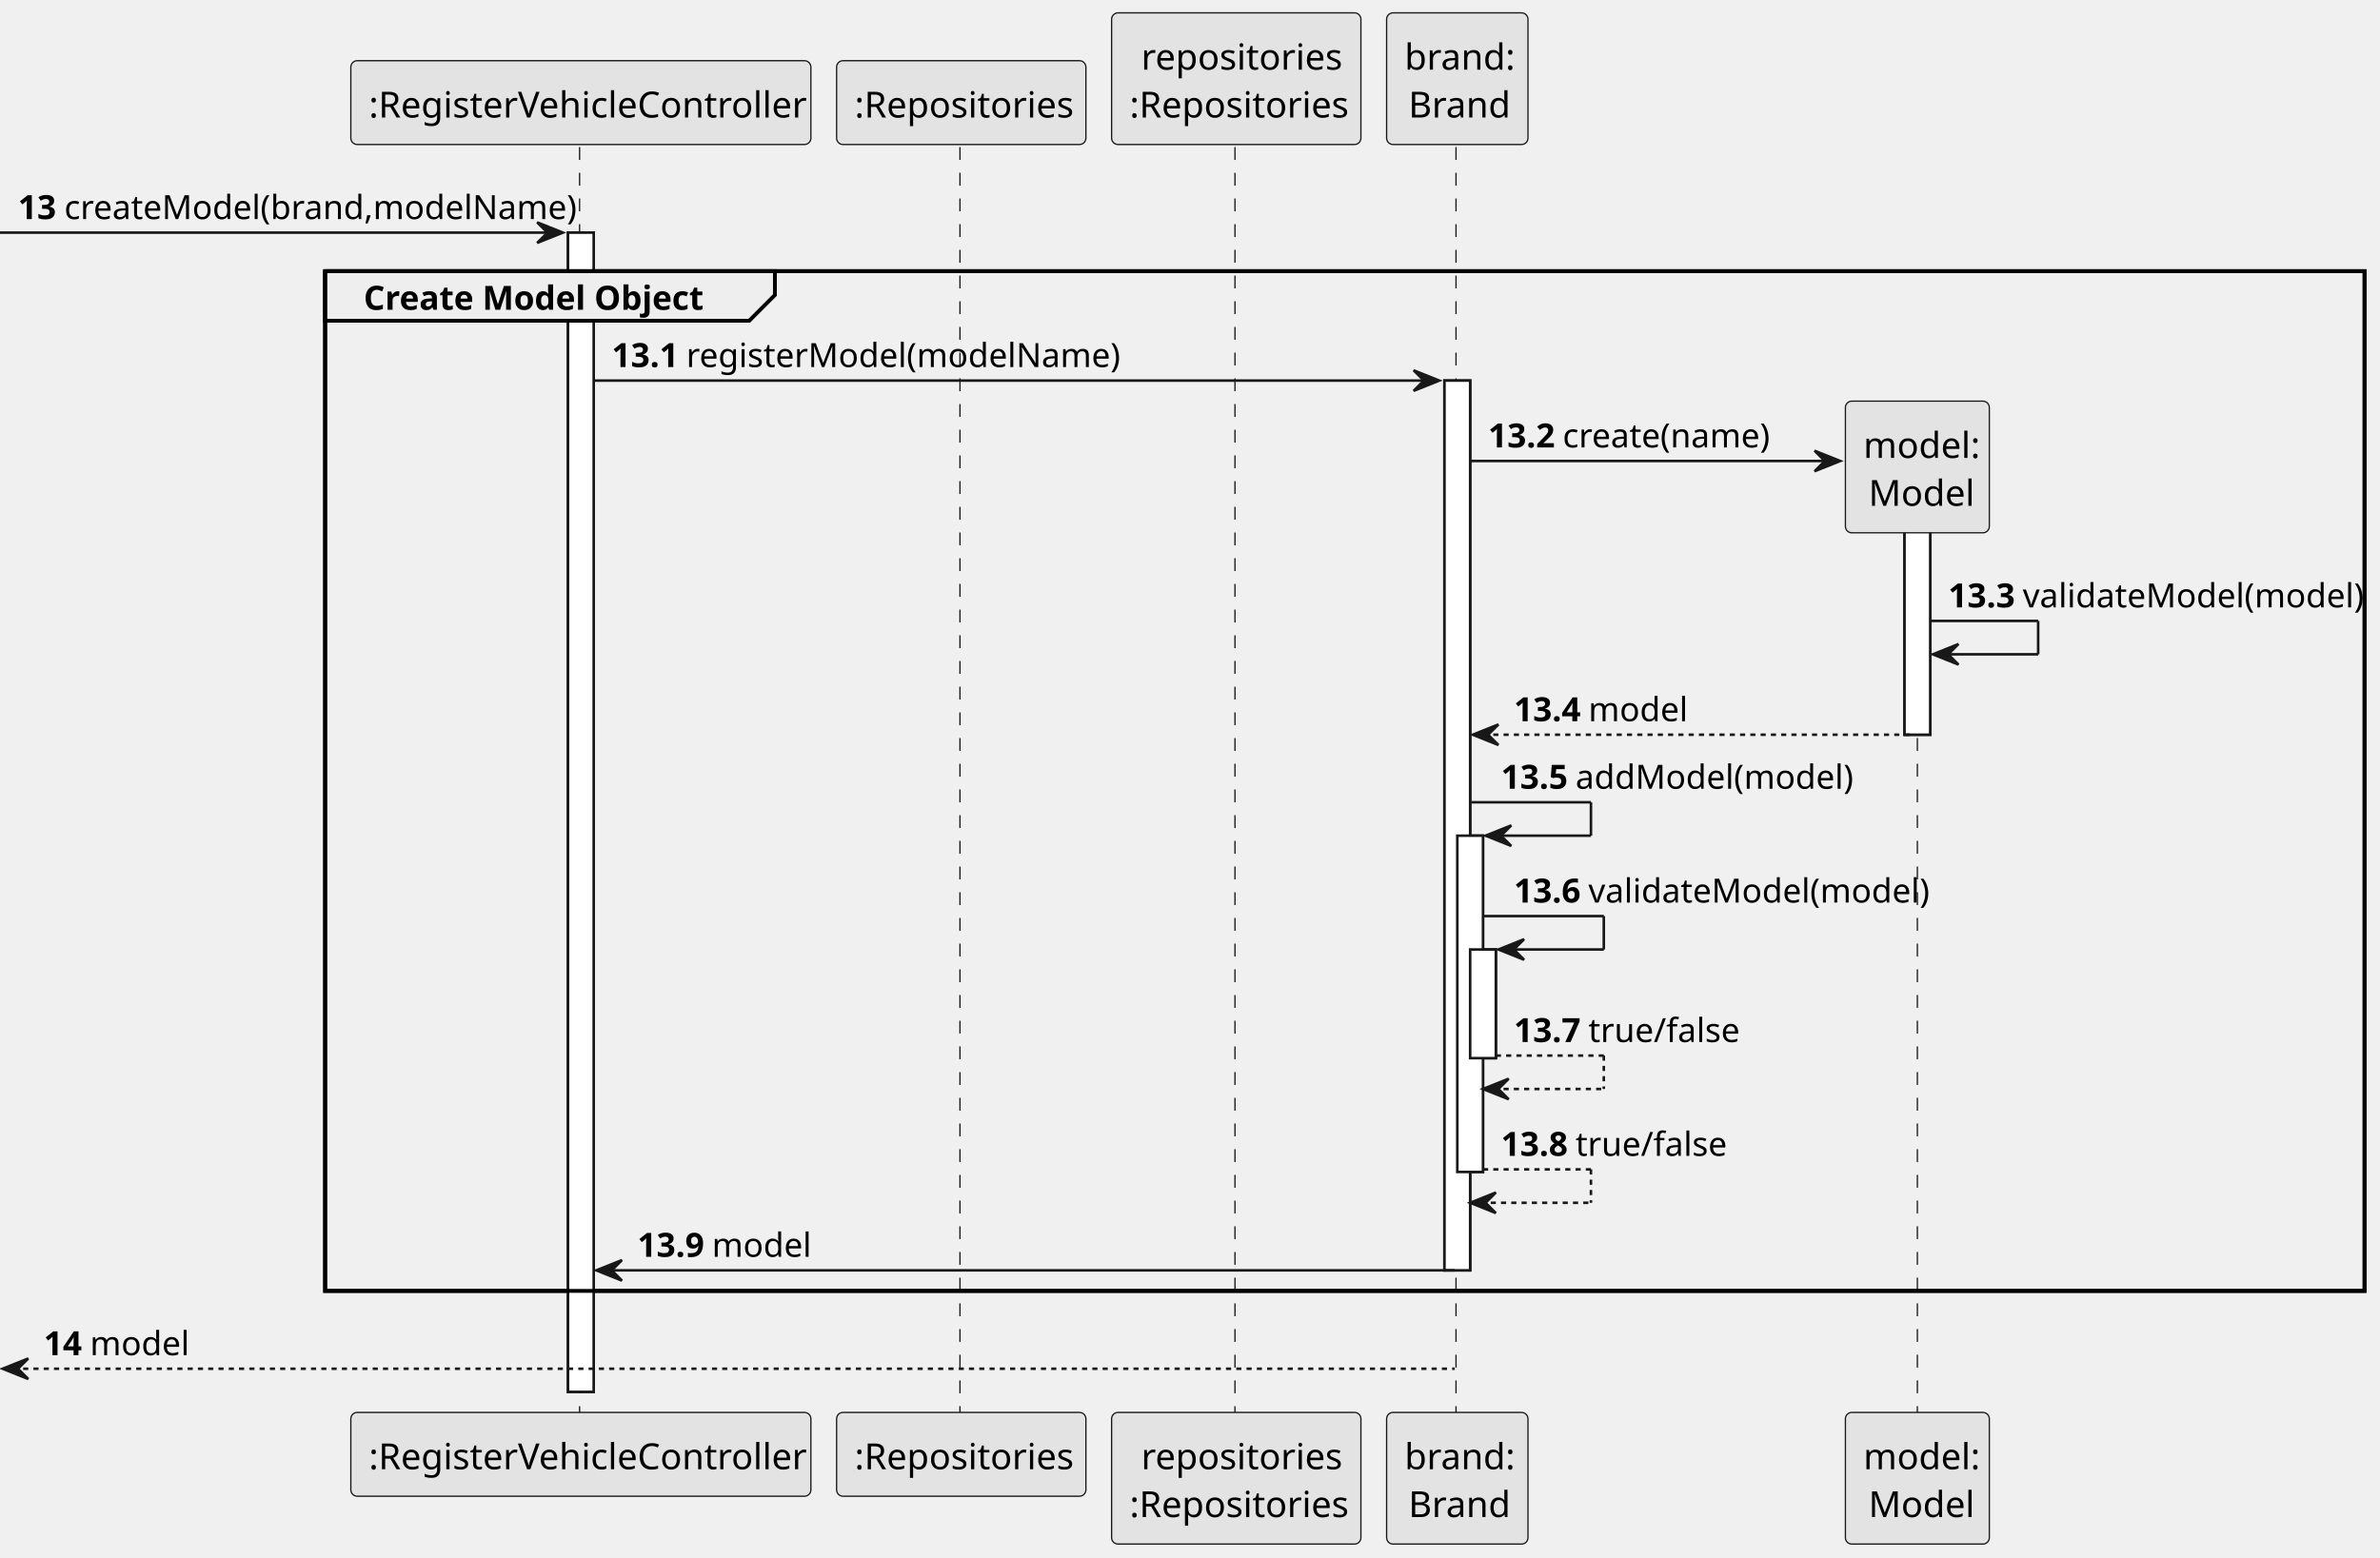
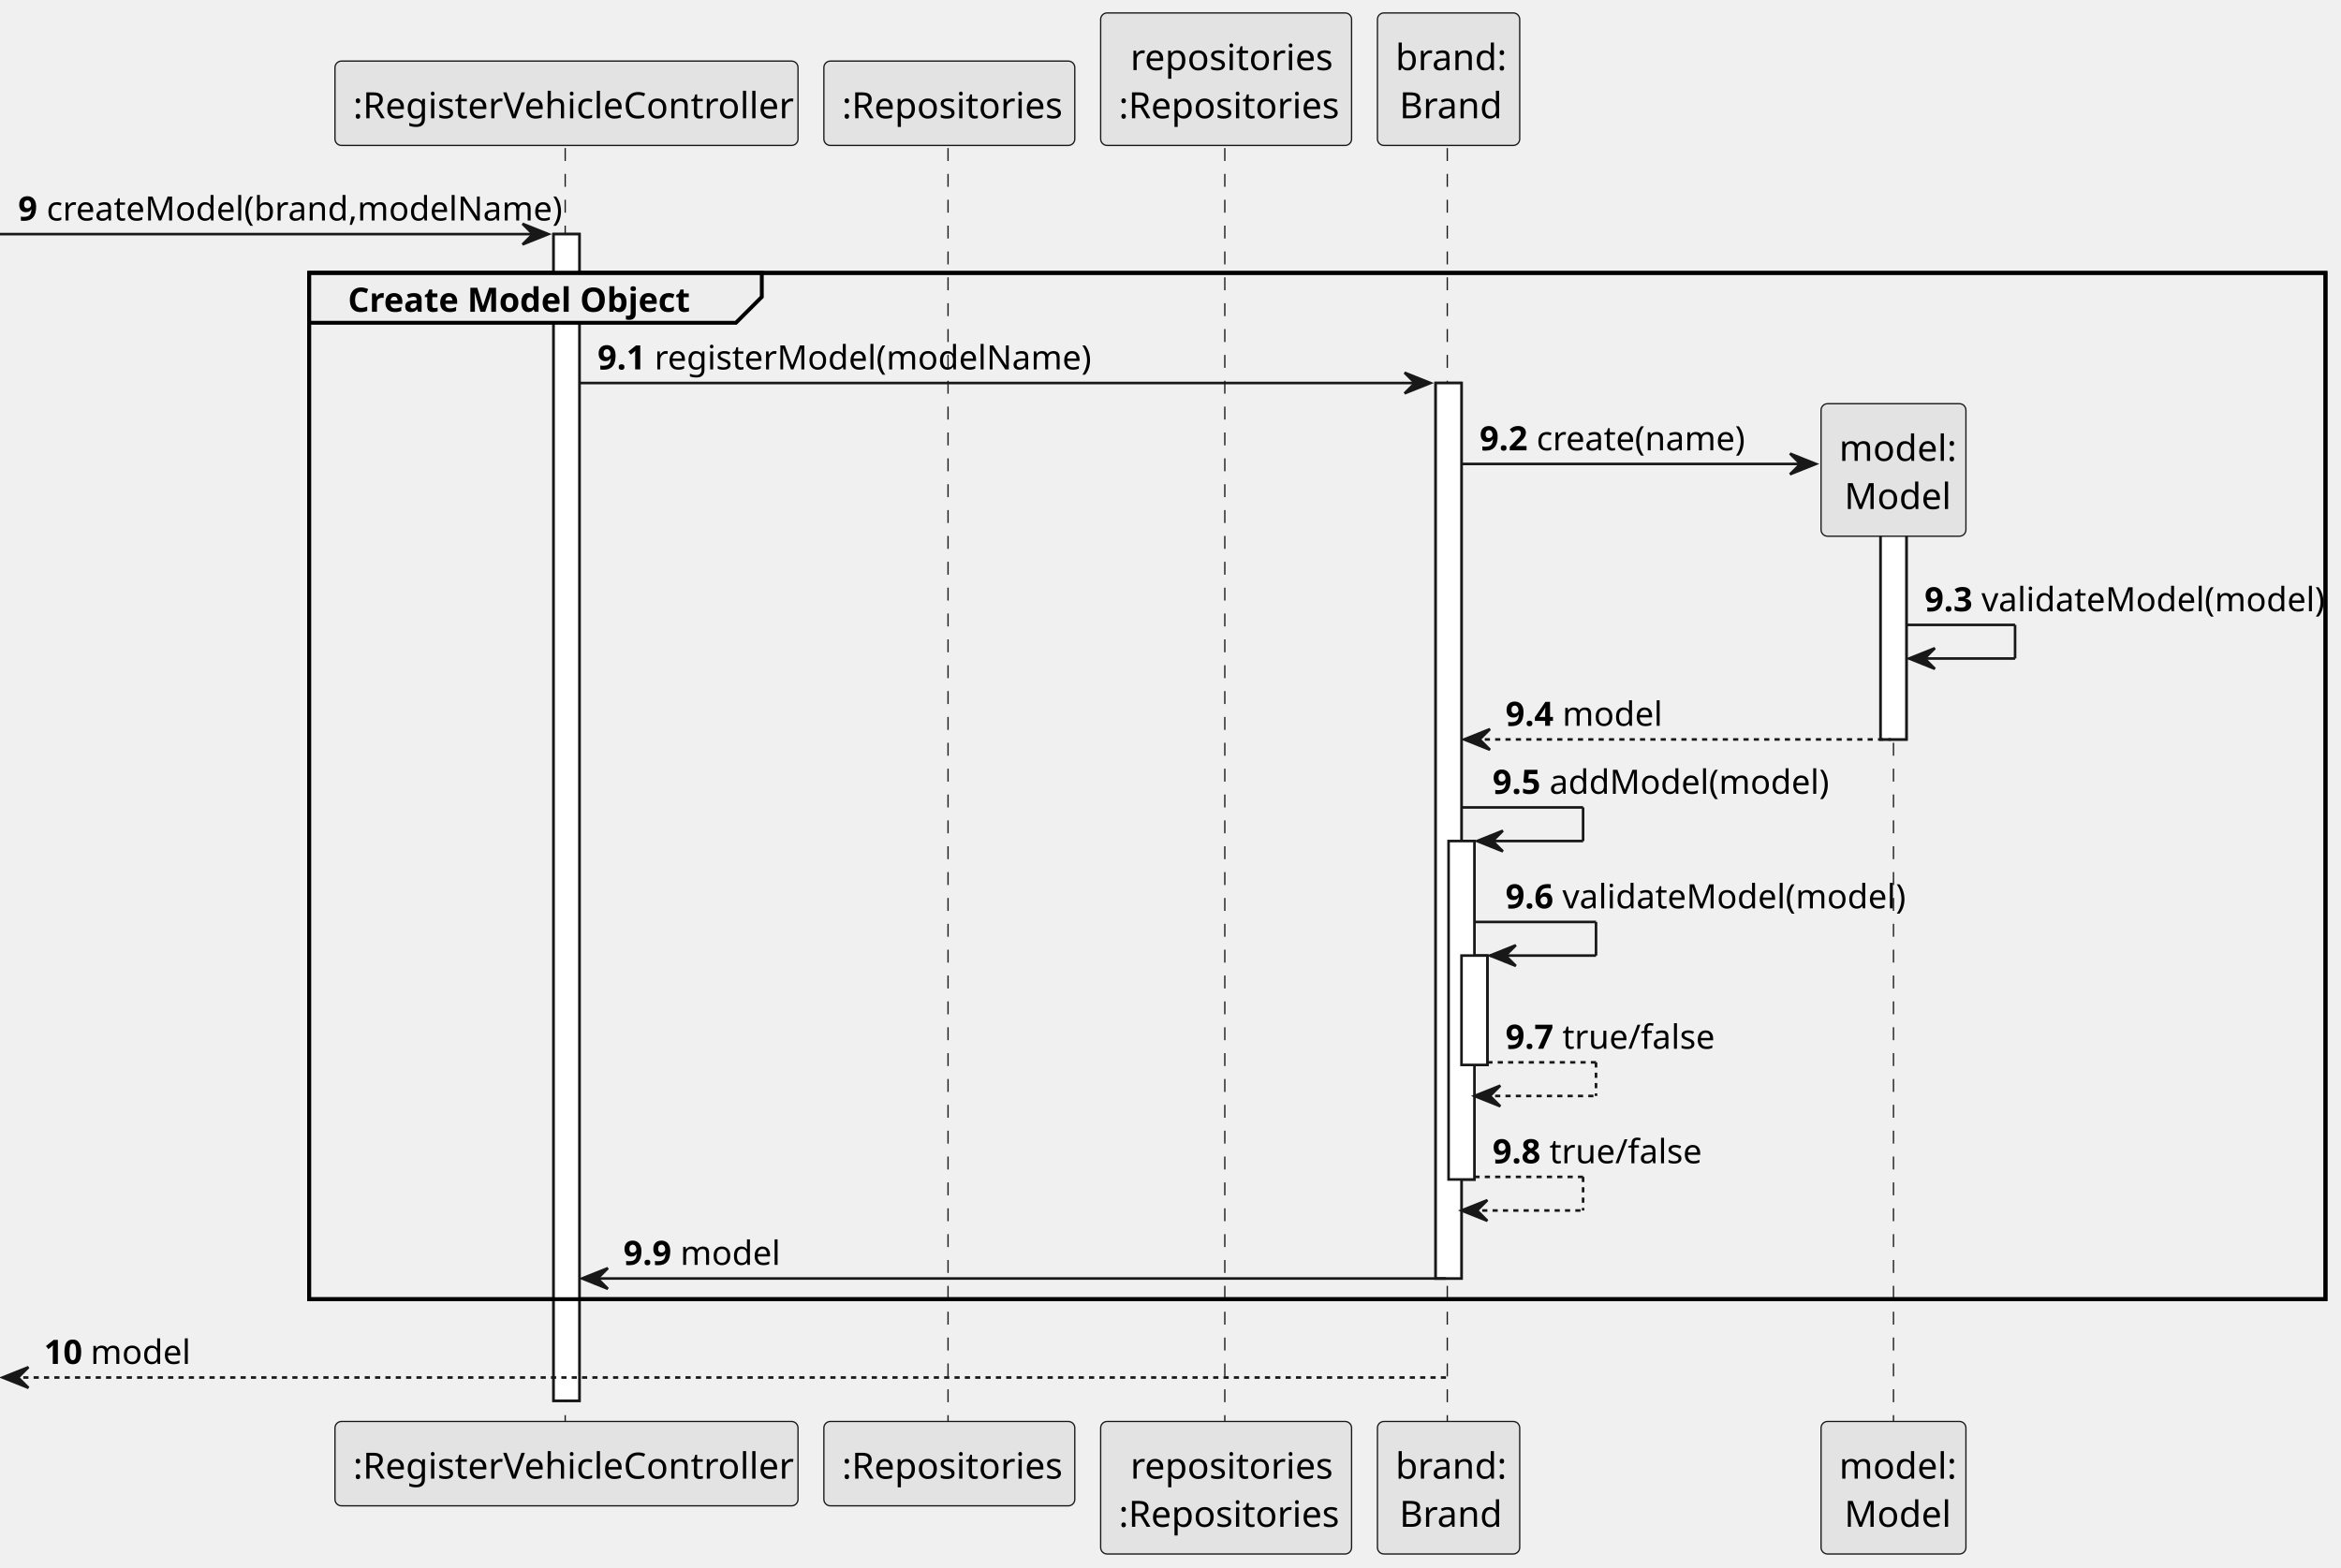
- <svg xmlns="http://www.w3.org/2000/svg" contentStyleType="text/css" height="606px" preserveAspectRatio="none" style="width:926px;height:606px;background:#FFFFFF;" version="1.1" viewBox="0 0 926 606" width="926px" zoomAndPan="magnify">
+ <svg xmlns="http://www.w3.org/2000/svg" contentStyleType="text/css" height="606px" preserveAspectRatio="none" style="width:905px;height:606px;background:#FFFFFF;" version="1.1" viewBox="0 0 905 606" width="905px" zoomAndPan="magnify">
  <defs />
  <g>
-     <rect fill="#FFFFFF" height="451.152" style="stroke:#181818;stroke-width:1.0;" width="10" x="221" y="90.533" />
-     <rect fill="#FFFFFF" height="346.279" style="stroke:#181818;stroke-width:1.0;" width="10" x="562" y="148.115" />
-     <rect fill="#FFFFFF" height="130.873" style="stroke:#181818;stroke-width:1.0;" width="10" x="567" y="325.231" />
-     <rect fill="#FFFFFF" height="42.291" style="stroke:#181818;stroke-width:1.0;" width="10" x="572" y="369.522" />
-     <rect fill="#FFFFFF" height="96.533" style="stroke:#181818;stroke-width:1.0;" width="10" x="741" y="189.406" />
-     <rect fill="none" height="396.861" style="stroke:#000000;stroke-width:1.5;" width="793.5" x="126.5" y="105.533" />
-     <line style="stroke:#181818;stroke-width:0.5;stroke-dasharray:5.0,5.0;" x1="225.5" x2="225.5" y1="57.242" y2="550.686" />
-     <line style="stroke:#181818;stroke-width:0.5;stroke-dasharray:5.0,5.0;" x1="373.5" x2="373.5" y1="57.242" y2="550.686" />
-     <line style="stroke:#181818;stroke-width:0.5;stroke-dasharray:5.0,5.0;" x1="480.5" x2="480.5" y1="57.242" y2="550.686" />
-     <line style="stroke:#181818;stroke-width:0.5;stroke-dasharray:5.0,5.0;" x1="566.5" x2="566.5" y1="57.242" y2="550.686" />
-     <line style="stroke:#181818;stroke-width:0.5;stroke-dasharray:5.0,5.0;" x1="746" x2="746" y1="197.236" y2="550.686" />
-     <rect fill="#E3E3E3" height="32.621" rx="2.5" ry="2.5" style="stroke:#181818;stroke-width:0.5;" width="179" x="136.5" y="23.621" />
-     <text fill="#000000" font-family="sans-serif" font-size="14" lengthAdjust="spacing" textLength="165" x="143.5" y="45.728">:RegisterVehicleController</text>
-     <rect fill="#E3E3E3" height="32.621" rx="2.5" ry="2.5" style="stroke:#181818;stroke-width:0.5;" width="179" x="136.5" y="549.686" />
-     <text fill="#000000" font-family="sans-serif" font-size="14" lengthAdjust="spacing" textLength="165" x="143.5" y="571.793">:RegisterVehicleController</text>
-     <rect fill="#E3E3E3" height="32.621" rx="2.5" ry="2.5" style="stroke:#181818;stroke-width:0.5;" width="97" x="325.5" y="23.621" />
-     <text fill="#000000" font-family="sans-serif" font-size="14" lengthAdjust="spacing" textLength="83" x="332.5" y="45.728">:Repositories</text>
-     <rect fill="#E3E3E3" height="32.621" rx="2.5" ry="2.5" style="stroke:#181818;stroke-width:0.5;" width="97" x="325.5" y="549.686" />
-     <text fill="#000000" font-family="sans-serif" font-size="14" lengthAdjust="spacing" textLength="83" x="332.5" y="571.793">:Repositories</text>
-     <rect fill="#E3E3E3" height="51.242" rx="2.5" ry="2.5" style="stroke:#181818;stroke-width:0.5;" width="97" x="432.5" y="5" />
-     <text fill="#000000" font-family="sans-serif" font-size="14" lengthAdjust="spacing" textLength="74" x="444" y="27.107">repositories</text>
-     <text fill="#000000" font-family="sans-serif" font-size="14" lengthAdjust="spacing" textLength="83" x="439.5" y="45.728">:Repositories</text>
-     <rect fill="#E3E3E3" height="51.242" rx="2.5" ry="2.5" style="stroke:#181818;stroke-width:0.5;" width="97" x="432.5" y="549.686" />
-     <text fill="#000000" font-family="sans-serif" font-size="14" lengthAdjust="spacing" textLength="74" x="444" y="571.793">repositories</text>
-     <text fill="#000000" font-family="sans-serif" font-size="14" lengthAdjust="spacing" textLength="83" x="439.5" y="590.414">:Repositories</text>
-     <rect fill="#E3E3E3" height="51.242" rx="2.5" ry="2.5" style="stroke:#181818;stroke-width:0.5;" width="55" x="539.5" y="5" />
-     <text fill="#000000" font-family="sans-serif" font-size="14" lengthAdjust="spacing" textLength="41" x="546.5" y="27.107">brand:</text>
-     <text fill="#000000" font-family="sans-serif" font-size="14" lengthAdjust="spacing" textLength="38" x="548" y="45.728">Brand</text>
-     <rect fill="#E3E3E3" height="51.242" rx="2.5" ry="2.5" style="stroke:#181818;stroke-width:0.5;" width="55" x="539.5" y="549.686" />
-     <text fill="#000000" font-family="sans-serif" font-size="14" lengthAdjust="spacing" textLength="41" x="546.5" y="571.793">brand:</text>
-     <text fill="#000000" font-family="sans-serif" font-size="14" lengthAdjust="spacing" textLength="38" x="548" y="590.414">Brand</text>
-     <rect fill="#E3E3E3" height="51.242" rx="2.5" ry="2.5" style="stroke:#181818;stroke-width:0.5;" width="56" x="718" y="549.686" />
-     <text fill="#000000" font-family="sans-serif" font-size="14" lengthAdjust="spacing" textLength="42" x="725" y="571.793">model:</text>
-     <text fill="#000000" font-family="sans-serif" font-size="14" lengthAdjust="spacing" textLength="38" x="727" y="590.414">Model</text>
-     <rect fill="#FFFFFF" height="451.152" style="stroke:#181818;stroke-width:1.0;" width="10" x="221" y="90.533" />
-     <rect fill="#FFFFFF" height="346.279" style="stroke:#181818;stroke-width:1.0;" width="10" x="562" y="148.115" />
-     <rect fill="#FFFFFF" height="130.873" style="stroke:#181818;stroke-width:1.0;" width="10" x="567" y="325.231" />
-     <rect fill="#FFFFFF" height="42.291" style="stroke:#181818;stroke-width:1.0;" width="10" x="572" y="369.522" />
-     <rect fill="#FFFFFF" height="96.533" style="stroke:#181818;stroke-width:1.0;" width="10" x="741" y="189.406" />
-     <polygon fill="#181818" points="209,86.533,219,90.533,209,94.533,213,90.533" style="stroke:#181818;stroke-width:1.0;" />
-     <line style="stroke:#181818;stroke-width:1.0;" x1="0" x2="215" y1="90.533" y2="90.533" />
-     <text fill="#000000" font-family="sans-serif" font-size="13" font-weight="bold" lengthAdjust="spacing" textLength="14" x="7" y="85.27">13</text>
-     <text fill="#000000" font-family="sans-serif" font-size="13" lengthAdjust="spacing" textLength="184" x="25" y="85.27">createModel(brand,modelName)</text>
-     <path d="M126.5,105.533 L301.5,105.533 L301.5,114.824 L291.5,124.824 L126.5,124.824 L126.5,105.533 " fill="#EEEEEE" style="stroke:#000000;stroke-width:1.5;" />
-     <rect fill="none" height="396.861" style="stroke:#000000;stroke-width:1.5;" width="793.5" x="126.5" y="105.533" />
-     <text fill="#000000" font-family="sans-serif" font-size="13" font-weight="bold" lengthAdjust="spacing" textLength="130" x="141.5" y="120.561">Create Model Object</text>
-     <polygon fill="#181818" points="550,144.115,560,148.115,550,152.115,554,148.115" style="stroke:#181818;stroke-width:1.0;" />
-     <line style="stroke:#181818;stroke-width:1.0;" x1="231" x2="556" y1="148.115" y2="148.115" />
-     <text fill="#000000" font-family="sans-serif" font-size="13" font-weight="bold" lengthAdjust="spacing" textLength="25" x="238" y="142.852">13.1</text>
-     <text fill="#000000" font-family="sans-serif" font-size="13" lengthAdjust="spacing" textLength="155" x="267" y="142.852">registerModel(modelName)</text>
-     <polygon fill="#181818" points="706,175.406,716,179.406,706,183.406,710,179.406" style="stroke:#181818;stroke-width:1.0;" />
-     <line style="stroke:#181818;stroke-width:1.0;" x1="572" x2="712" y1="179.406" y2="179.406" />
-     <text fill="#000000" font-family="sans-serif" font-size="13" font-weight="bold" lengthAdjust="spacing" textLength="25" x="579" y="174.144">13.2</text>
-     <text fill="#000000" font-family="sans-serif" font-size="13" lengthAdjust="spacing" textLength="76" x="608" y="174.144">create(name)</text>
-     <rect fill="#E3E3E3" height="51.242" rx="2.5" ry="2.5" style="stroke:#181818;stroke-width:0.5;" width="56" x="718" y="156.115" />
-     <text fill="#000000" font-family="sans-serif" font-size="14" lengthAdjust="spacing" textLength="42" x="725" y="178.223">model:</text>
-     <text fill="#000000" font-family="sans-serif" font-size="14" lengthAdjust="spacing" textLength="38" x="727" y="196.844">Model</text>
-     <line style="stroke:#181818;stroke-width:1.0;" x1="751" x2="793" y1="241.648" y2="241.648" />
-     <line style="stroke:#181818;stroke-width:1.0;" x1="793" x2="793" y1="241.648" y2="254.648" />
-     <line style="stroke:#181818;stroke-width:1.0;" x1="752" x2="793" y1="254.648" y2="254.648" />
-     <polygon fill="#181818" points="762,250.648,752,254.648,762,258.648,758,254.648" style="stroke:#181818;stroke-width:1.0;" />
-     <text fill="#000000" font-family="sans-serif" font-size="13" font-weight="bold" lengthAdjust="spacing" textLength="25" x="758" y="236.386">13.3</text>
-     <text fill="#000000" font-family="sans-serif" font-size="13" lengthAdjust="spacing" textLength="121" x="787" y="236.386">validateModel(model)</text>
-     <polygon fill="#181818" points="583,281.94,573,285.94,583,289.94,579,285.94" style="stroke:#181818;stroke-width:1.0;" />
-     <line style="stroke:#181818;stroke-width:1.0;stroke-dasharray:2.0,2.0;" x1="577" x2="745" y1="285.94" y2="285.94" />
-     <text fill="#000000" font-family="sans-serif" font-size="13" font-weight="bold" lengthAdjust="spacing" textLength="25" x="589" y="280.677">13.4</text>
-     <text fill="#000000" font-family="sans-serif" font-size="13" lengthAdjust="spacing" textLength="35" x="618" y="280.677">model</text>
-     <line style="stroke:#181818;stroke-width:1.0;" x1="572" x2="619" y1="312.231" y2="312.231" />
-     <line style="stroke:#181818;stroke-width:1.0;" x1="619" x2="619" y1="312.231" y2="325.231" />
-     <line style="stroke:#181818;stroke-width:1.0;" x1="578" x2="619" y1="325.231" y2="325.231" />
-     <polygon fill="#181818" points="588,321.231,578,325.231,588,329.231,584,325.231" style="stroke:#181818;stroke-width:1.0;" />
-     <text fill="#000000" font-family="sans-serif" font-size="13" font-weight="bold" lengthAdjust="spacing" textLength="25" x="584" y="306.968">13.5</text>
-     <text fill="#000000" font-family="sans-serif" font-size="13" lengthAdjust="spacing" textLength="99" x="613" y="306.968">addModel(model)</text>
-     <line style="stroke:#181818;stroke-width:1.0;" x1="577" x2="624" y1="356.522" y2="356.522" />
-     <line style="stroke:#181818;stroke-width:1.0;" x1="624" x2="624" y1="356.522" y2="369.522" />
-     <line style="stroke:#181818;stroke-width:1.0;" x1="583" x2="624" y1="369.522" y2="369.522" />
-     <polygon fill="#181818" points="593,365.522,583,369.522,593,373.522,589,369.522" style="stroke:#181818;stroke-width:1.0;" />
-     <text fill="#000000" font-family="sans-serif" font-size="13" font-weight="bold" lengthAdjust="spacing" textLength="25" x="589" y="351.259">13.6</text>
-     <text fill="#000000" font-family="sans-serif" font-size="13" lengthAdjust="spacing" textLength="121" x="618" y="351.259">validateModel(model)</text>
-     <line style="stroke:#181818;stroke-width:1.0;stroke-dasharray:2.0,2.0;" x1="582" x2="624" y1="410.812" y2="410.812" />
-     <line style="stroke:#181818;stroke-width:1.0;stroke-dasharray:2.0,2.0;" x1="624" x2="624" y1="410.812" y2="423.812" />
-     <line style="stroke:#181818;stroke-width:1.0;stroke-dasharray:2.0,2.0;" x1="577" x2="624" y1="423.812" y2="423.812" />
-     <polygon fill="#181818" points="587,419.812,577,423.812,587,427.812,583,423.812" style="stroke:#181818;stroke-width:1.0;" />
-     <text fill="#000000" font-family="sans-serif" font-size="13" font-weight="bold" lengthAdjust="spacing" textLength="25" x="589" y="405.55">13.7</text>
-     <text fill="#000000" font-family="sans-serif" font-size="13" lengthAdjust="spacing" textLength="53" x="618" y="405.55">true/false</text>
-     <line style="stroke:#181818;stroke-width:1.0;stroke-dasharray:2.0,2.0;" x1="577" x2="619" y1="455.103" y2="455.103" />
-     <line style="stroke:#181818;stroke-width:1.0;stroke-dasharray:2.0,2.0;" x1="619" x2="619" y1="455.103" y2="468.103" />
-     <line style="stroke:#181818;stroke-width:1.0;stroke-dasharray:2.0,2.0;" x1="572" x2="619" y1="468.103" y2="468.103" />
-     <polygon fill="#181818" points="582,464.103,572,468.103,582,472.103,578,468.103" style="stroke:#181818;stroke-width:1.0;" />
-     <text fill="#000000" font-family="sans-serif" font-size="13" font-weight="bold" lengthAdjust="spacing" textLength="25" x="584" y="449.841">13.8</text>
-     <text fill="#000000" font-family="sans-serif" font-size="13" lengthAdjust="spacing" textLength="53" x="613" y="449.841">true/false</text>
-     <polygon fill="#181818" points="242,490.394,232,494.394,242,498.394,238,494.394" style="stroke:#181818;stroke-width:1.0;" />
-     <line style="stroke:#181818;stroke-width:1.0;" x1="236" x2="566" y1="494.394" y2="494.394" />
-     <text fill="#000000" font-family="sans-serif" font-size="13" font-weight="bold" lengthAdjust="spacing" textLength="25" x="248" y="489.132">13.9</text>
-     <text fill="#000000" font-family="sans-serif" font-size="13" lengthAdjust="spacing" textLength="35" x="277" y="489.132">model</text>
+     <rect fill="#FFFFFF" height="451.152" style="stroke:#181818;stroke-width:1.0;" width="10" x="214" y="90.533" />
+     <rect fill="#FFFFFF" height="346.279" style="stroke:#181818;stroke-width:1.0;" width="10" x="555" y="148.115" />
+     <rect fill="#FFFFFF" height="130.873" style="stroke:#181818;stroke-width:1.0;" width="10" x="560" y="325.231" />
+     <rect fill="#FFFFFF" height="42.291" style="stroke:#181818;stroke-width:1.0;" width="10" x="565" y="369.522" />
+     <rect fill="#FFFFFF" height="96.533" style="stroke:#181818;stroke-width:1.0;" width="10" x="727" y="189.406" />
+     <rect fill="none" height="396.861" style="stroke:#000000;stroke-width:1.5;" width="779.5" x="119.5" y="105.533" />
+     <line style="stroke:#181818;stroke-width:0.5;stroke-dasharray:5.0,5.0;" x1="218.5" x2="218.5" y1="57.242" y2="550.686" />
+     <line style="stroke:#181818;stroke-width:0.5;stroke-dasharray:5.0,5.0;" x1="366.5" x2="366.5" y1="57.242" y2="550.686" />
+     <line style="stroke:#181818;stroke-width:0.5;stroke-dasharray:5.0,5.0;" x1="473.5" x2="473.5" y1="57.242" y2="550.686" />
+     <line style="stroke:#181818;stroke-width:0.5;stroke-dasharray:5.0,5.0;" x1="559.5" x2="559.5" y1="57.242" y2="550.686" />
+     <line style="stroke:#181818;stroke-width:0.5;stroke-dasharray:5.0,5.0;" x1="732" x2="732" y1="197.236" y2="550.686" />
+     <rect fill="#E3E3E3" height="32.621" rx="2.5" ry="2.5" style="stroke:#181818;stroke-width:0.5;" width="179" x="129.5" y="23.621" />
+     <text fill="#000000" font-family="sans-serif" font-size="14" lengthAdjust="spacing" textLength="165" x="136.5" y="45.728">:RegisterVehicleController</text>
+     <rect fill="#E3E3E3" height="32.621" rx="2.5" ry="2.5" style="stroke:#181818;stroke-width:0.5;" width="179" x="129.5" y="549.686" />
+     <text fill="#000000" font-family="sans-serif" font-size="14" lengthAdjust="spacing" textLength="165" x="136.5" y="571.793">:RegisterVehicleController</text>
+     <rect fill="#E3E3E3" height="32.621" rx="2.5" ry="2.5" style="stroke:#181818;stroke-width:0.5;" width="97" x="318.5" y="23.621" />
+     <text fill="#000000" font-family="sans-serif" font-size="14" lengthAdjust="spacing" textLength="83" x="325.5" y="45.728">:Repositories</text>
+     <rect fill="#E3E3E3" height="32.621" rx="2.5" ry="2.5" style="stroke:#181818;stroke-width:0.5;" width="97" x="318.5" y="549.686" />
+     <text fill="#000000" font-family="sans-serif" font-size="14" lengthAdjust="spacing" textLength="83" x="325.5" y="571.793">:Repositories</text>
+     <rect fill="#E3E3E3" height="51.242" rx="2.5" ry="2.5" style="stroke:#181818;stroke-width:0.5;" width="97" x="425.5" y="5" />
+     <text fill="#000000" font-family="sans-serif" font-size="14" lengthAdjust="spacing" textLength="74" x="437" y="27.107">repositories</text>
+     <text fill="#000000" font-family="sans-serif" font-size="14" lengthAdjust="spacing" textLength="83" x="432.5" y="45.728">:Repositories</text>
+     <rect fill="#E3E3E3" height="51.242" rx="2.5" ry="2.5" style="stroke:#181818;stroke-width:0.5;" width="97" x="425.5" y="549.686" />
+     <text fill="#000000" font-family="sans-serif" font-size="14" lengthAdjust="spacing" textLength="74" x="437" y="571.793">repositories</text>
+     <text fill="#000000" font-family="sans-serif" font-size="14" lengthAdjust="spacing" textLength="83" x="432.5" y="590.414">:Repositories</text>
+     <rect fill="#E3E3E3" height="51.242" rx="2.5" ry="2.5" style="stroke:#181818;stroke-width:0.5;" width="55" x="532.5" y="5" />
+     <text fill="#000000" font-family="sans-serif" font-size="14" lengthAdjust="spacing" textLength="41" x="539.5" y="27.107">brand:</text>
+     <text fill="#000000" font-family="sans-serif" font-size="14" lengthAdjust="spacing" textLength="38" x="541" y="45.728">Brand</text>
+     <rect fill="#E3E3E3" height="51.242" rx="2.5" ry="2.5" style="stroke:#181818;stroke-width:0.5;" width="55" x="532.5" y="549.686" />
+     <text fill="#000000" font-family="sans-serif" font-size="14" lengthAdjust="spacing" textLength="41" x="539.5" y="571.793">brand:</text>
+     <text fill="#000000" font-family="sans-serif" font-size="14" lengthAdjust="spacing" textLength="38" x="541" y="590.414">Brand</text>
+     <rect fill="#E3E3E3" height="51.242" rx="2.5" ry="2.5" style="stroke:#181818;stroke-width:0.5;" width="56" x="704" y="549.686" />
+     <text fill="#000000" font-family="sans-serif" font-size="14" lengthAdjust="spacing" textLength="42" x="711" y="571.793">model:</text>
+     <text fill="#000000" font-family="sans-serif" font-size="14" lengthAdjust="spacing" textLength="38" x="713" y="590.414">Model</text>
+     <rect fill="#FFFFFF" height="451.152" style="stroke:#181818;stroke-width:1.0;" width="10" x="214" y="90.533" />
+     <rect fill="#FFFFFF" height="346.279" style="stroke:#181818;stroke-width:1.0;" width="10" x="555" y="148.115" />
+     <rect fill="#FFFFFF" height="130.873" style="stroke:#181818;stroke-width:1.0;" width="10" x="560" y="325.231" />
+     <rect fill="#FFFFFF" height="42.291" style="stroke:#181818;stroke-width:1.0;" width="10" x="565" y="369.522" />
+     <rect fill="#FFFFFF" height="96.533" style="stroke:#181818;stroke-width:1.0;" width="10" x="727" y="189.406" />
+     <polygon fill="#181818" points="202,86.533,212,90.533,202,94.533,206,90.533" style="stroke:#181818;stroke-width:1.0;" />
+     <line style="stroke:#181818;stroke-width:1.0;" x1="0" x2="208" y1="90.533" y2="90.533" />
+     <text fill="#000000" font-family="sans-serif" font-size="13" font-weight="bold" lengthAdjust="spacing" textLength="7" x="7" y="85.27">9</text>
+     <text fill="#000000" font-family="sans-serif" font-size="13" lengthAdjust="spacing" textLength="184" x="18" y="85.27">createModel(brand,modelName)</text>
+     <path d="M119.5,105.533 L294.5,105.533 L294.5,114.824 L284.5,124.824 L119.5,124.824 L119.5,105.533 " fill="#EEEEEE" style="stroke:#000000;stroke-width:1.5;" />
+     <rect fill="none" height="396.861" style="stroke:#000000;stroke-width:1.5;" width="779.5" x="119.5" y="105.533" />
+     <text fill="#000000" font-family="sans-serif" font-size="13" font-weight="bold" lengthAdjust="spacing" textLength="130" x="134.5" y="120.561">Create Model Object</text>
+     <polygon fill="#181818" points="543,144.115,553,148.115,543,152.115,547,148.115" style="stroke:#181818;stroke-width:1.0;" />
+     <line style="stroke:#181818;stroke-width:1.0;" x1="224" x2="549" y1="148.115" y2="148.115" />
+     <text fill="#000000" font-family="sans-serif" font-size="13" font-weight="bold" lengthAdjust="spacing" textLength="18" x="231" y="142.852">9.1</text>
+     <text fill="#000000" font-family="sans-serif" font-size="13" lengthAdjust="spacing" textLength="155" x="253" y="142.852">registerModel(modelName)</text>
+     <polygon fill="#181818" points="692,175.406,702,179.406,692,183.406,696,179.406" style="stroke:#181818;stroke-width:1.0;" />
+     <line style="stroke:#181818;stroke-width:1.0;" x1="565" x2="698" y1="179.406" y2="179.406" />
+     <text fill="#000000" font-family="sans-serif" font-size="13" font-weight="bold" lengthAdjust="spacing" textLength="18" x="572" y="174.144">9.2</text>
+     <text fill="#000000" font-family="sans-serif" font-size="13" lengthAdjust="spacing" textLength="76" x="594" y="174.144">create(name)</text>
+     <rect fill="#E3E3E3" height="51.242" rx="2.5" ry="2.5" style="stroke:#181818;stroke-width:0.5;" width="56" x="704" y="156.115" />
+     <text fill="#000000" font-family="sans-serif" font-size="14" lengthAdjust="spacing" textLength="42" x="711" y="178.223">model:</text>
+     <text fill="#000000" font-family="sans-serif" font-size="14" lengthAdjust="spacing" textLength="38" x="713" y="196.844">Model</text>
+     <line style="stroke:#181818;stroke-width:1.0;" x1="737" x2="779" y1="241.648" y2="241.648" />
+     <line style="stroke:#181818;stroke-width:1.0;" x1="779" x2="779" y1="241.648" y2="254.648" />
+     <line style="stroke:#181818;stroke-width:1.0;" x1="738" x2="779" y1="254.648" y2="254.648" />
+     <polygon fill="#181818" points="748,250.648,738,254.648,748,258.648,744,254.648" style="stroke:#181818;stroke-width:1.0;" />
+     <text fill="#000000" font-family="sans-serif" font-size="13" font-weight="bold" lengthAdjust="spacing" textLength="18" x="744" y="236.386">9.3</text>
+     <text fill="#000000" font-family="sans-serif" font-size="13" lengthAdjust="spacing" textLength="121" x="766" y="236.386">validateModel(model)</text>
+     <polygon fill="#181818" points="576,281.94,566,285.94,576,289.94,572,285.94" style="stroke:#181818;stroke-width:1.0;" />
+     <line style="stroke:#181818;stroke-width:1.0;stroke-dasharray:2.0,2.0;" x1="570" x2="731" y1="285.94" y2="285.94" />
+     <text fill="#000000" font-family="sans-serif" font-size="13" font-weight="bold" lengthAdjust="spacing" textLength="18" x="582" y="280.677">9.4</text>
+     <text fill="#000000" font-family="sans-serif" font-size="13" lengthAdjust="spacing" textLength="35" x="604" y="280.677">model</text>
+     <line style="stroke:#181818;stroke-width:1.0;" x1="565" x2="612" y1="312.231" y2="312.231" />
+     <line style="stroke:#181818;stroke-width:1.0;" x1="612" x2="612" y1="312.231" y2="325.231" />
+     <line style="stroke:#181818;stroke-width:1.0;" x1="571" x2="612" y1="325.231" y2="325.231" />
+     <polygon fill="#181818" points="581,321.231,571,325.231,581,329.231,577,325.231" style="stroke:#181818;stroke-width:1.0;" />
+     <text fill="#000000" font-family="sans-serif" font-size="13" font-weight="bold" lengthAdjust="spacing" textLength="18" x="577" y="306.968">9.5</text>
+     <text fill="#000000" font-family="sans-serif" font-size="13" lengthAdjust="spacing" textLength="99" x="599" y="306.968">addModel(model)</text>
+     <line style="stroke:#181818;stroke-width:1.0;" x1="570" x2="617" y1="356.522" y2="356.522" />
+     <line style="stroke:#181818;stroke-width:1.0;" x1="617" x2="617" y1="356.522" y2="369.522" />
+     <line style="stroke:#181818;stroke-width:1.0;" x1="576" x2="617" y1="369.522" y2="369.522" />
+     <polygon fill="#181818" points="586,365.522,576,369.522,586,373.522,582,369.522" style="stroke:#181818;stroke-width:1.0;" />
+     <text fill="#000000" font-family="sans-serif" font-size="13" font-weight="bold" lengthAdjust="spacing" textLength="18" x="582" y="351.259">9.6</text>
+     <text fill="#000000" font-family="sans-serif" font-size="13" lengthAdjust="spacing" textLength="121" x="604" y="351.259">validateModel(model)</text>
+     <line style="stroke:#181818;stroke-width:1.0;stroke-dasharray:2.0,2.0;" x1="575" x2="617" y1="410.812" y2="410.812" />
+     <line style="stroke:#181818;stroke-width:1.0;stroke-dasharray:2.0,2.0;" x1="617" x2="617" y1="410.812" y2="423.812" />
+     <line style="stroke:#181818;stroke-width:1.0;stroke-dasharray:2.0,2.0;" x1="570" x2="617" y1="423.812" y2="423.812" />
+     <polygon fill="#181818" points="580,419.812,570,423.812,580,427.812,576,423.812" style="stroke:#181818;stroke-width:1.0;" />
+     <text fill="#000000" font-family="sans-serif" font-size="13" font-weight="bold" lengthAdjust="spacing" textLength="18" x="582" y="405.55">9.7</text>
+     <text fill="#000000" font-family="sans-serif" font-size="13" lengthAdjust="spacing" textLength="53" x="604" y="405.55">true/false</text>
+     <line style="stroke:#181818;stroke-width:1.0;stroke-dasharray:2.0,2.0;" x1="570" x2="612" y1="455.103" y2="455.103" />
+     <line style="stroke:#181818;stroke-width:1.0;stroke-dasharray:2.0,2.0;" x1="612" x2="612" y1="455.103" y2="468.103" />
+     <line style="stroke:#181818;stroke-width:1.0;stroke-dasharray:2.0,2.0;" x1="565" x2="612" y1="468.103" y2="468.103" />
+     <polygon fill="#181818" points="575,464.103,565,468.103,575,472.103,571,468.103" style="stroke:#181818;stroke-width:1.0;" />
+     <text fill="#000000" font-family="sans-serif" font-size="13" font-weight="bold" lengthAdjust="spacing" textLength="18" x="577" y="449.841">9.8</text>
+     <text fill="#000000" font-family="sans-serif" font-size="13" lengthAdjust="spacing" textLength="53" x="599" y="449.841">true/false</text>
+     <polygon fill="#181818" points="235,490.394,225,494.394,235,498.394,231,494.394" style="stroke:#181818;stroke-width:1.0;" />
+     <line style="stroke:#181818;stroke-width:1.0;" x1="229" x2="559" y1="494.394" y2="494.394" />
+     <text fill="#000000" font-family="sans-serif" font-size="13" font-weight="bold" lengthAdjust="spacing" textLength="18" x="241" y="489.132">9.9</text>
+     <text fill="#000000" font-family="sans-serif" font-size="13" lengthAdjust="spacing" textLength="35" x="263" y="489.132">model</text>
    <polygon fill="#181818" points="11,528.686,1,532.686,11,536.686,7,532.686" style="stroke:#181818;stroke-width:1.0;" />
-     <line style="stroke:#181818;stroke-width:1.0;stroke-dasharray:2.0,2.0;" x1="5" x2="566" y1="532.686" y2="532.686" />
-     <text fill="#000000" font-family="sans-serif" font-size="13" font-weight="bold" lengthAdjust="spacing" textLength="14" x="17" y="527.423">14</text>
+     <line style="stroke:#181818;stroke-width:1.0;stroke-dasharray:2.0,2.0;" x1="5" x2="559" y1="532.686" y2="532.686" />
+     <text fill="#000000" font-family="sans-serif" font-size="13" font-weight="bold" lengthAdjust="spacing" textLength="14" x="17" y="527.423">10</text>
    <text fill="#000000" font-family="sans-serif" font-size="13" lengthAdjust="spacing" textLength="35" x="35" y="527.423">model</text>
  </g>
</svg>
